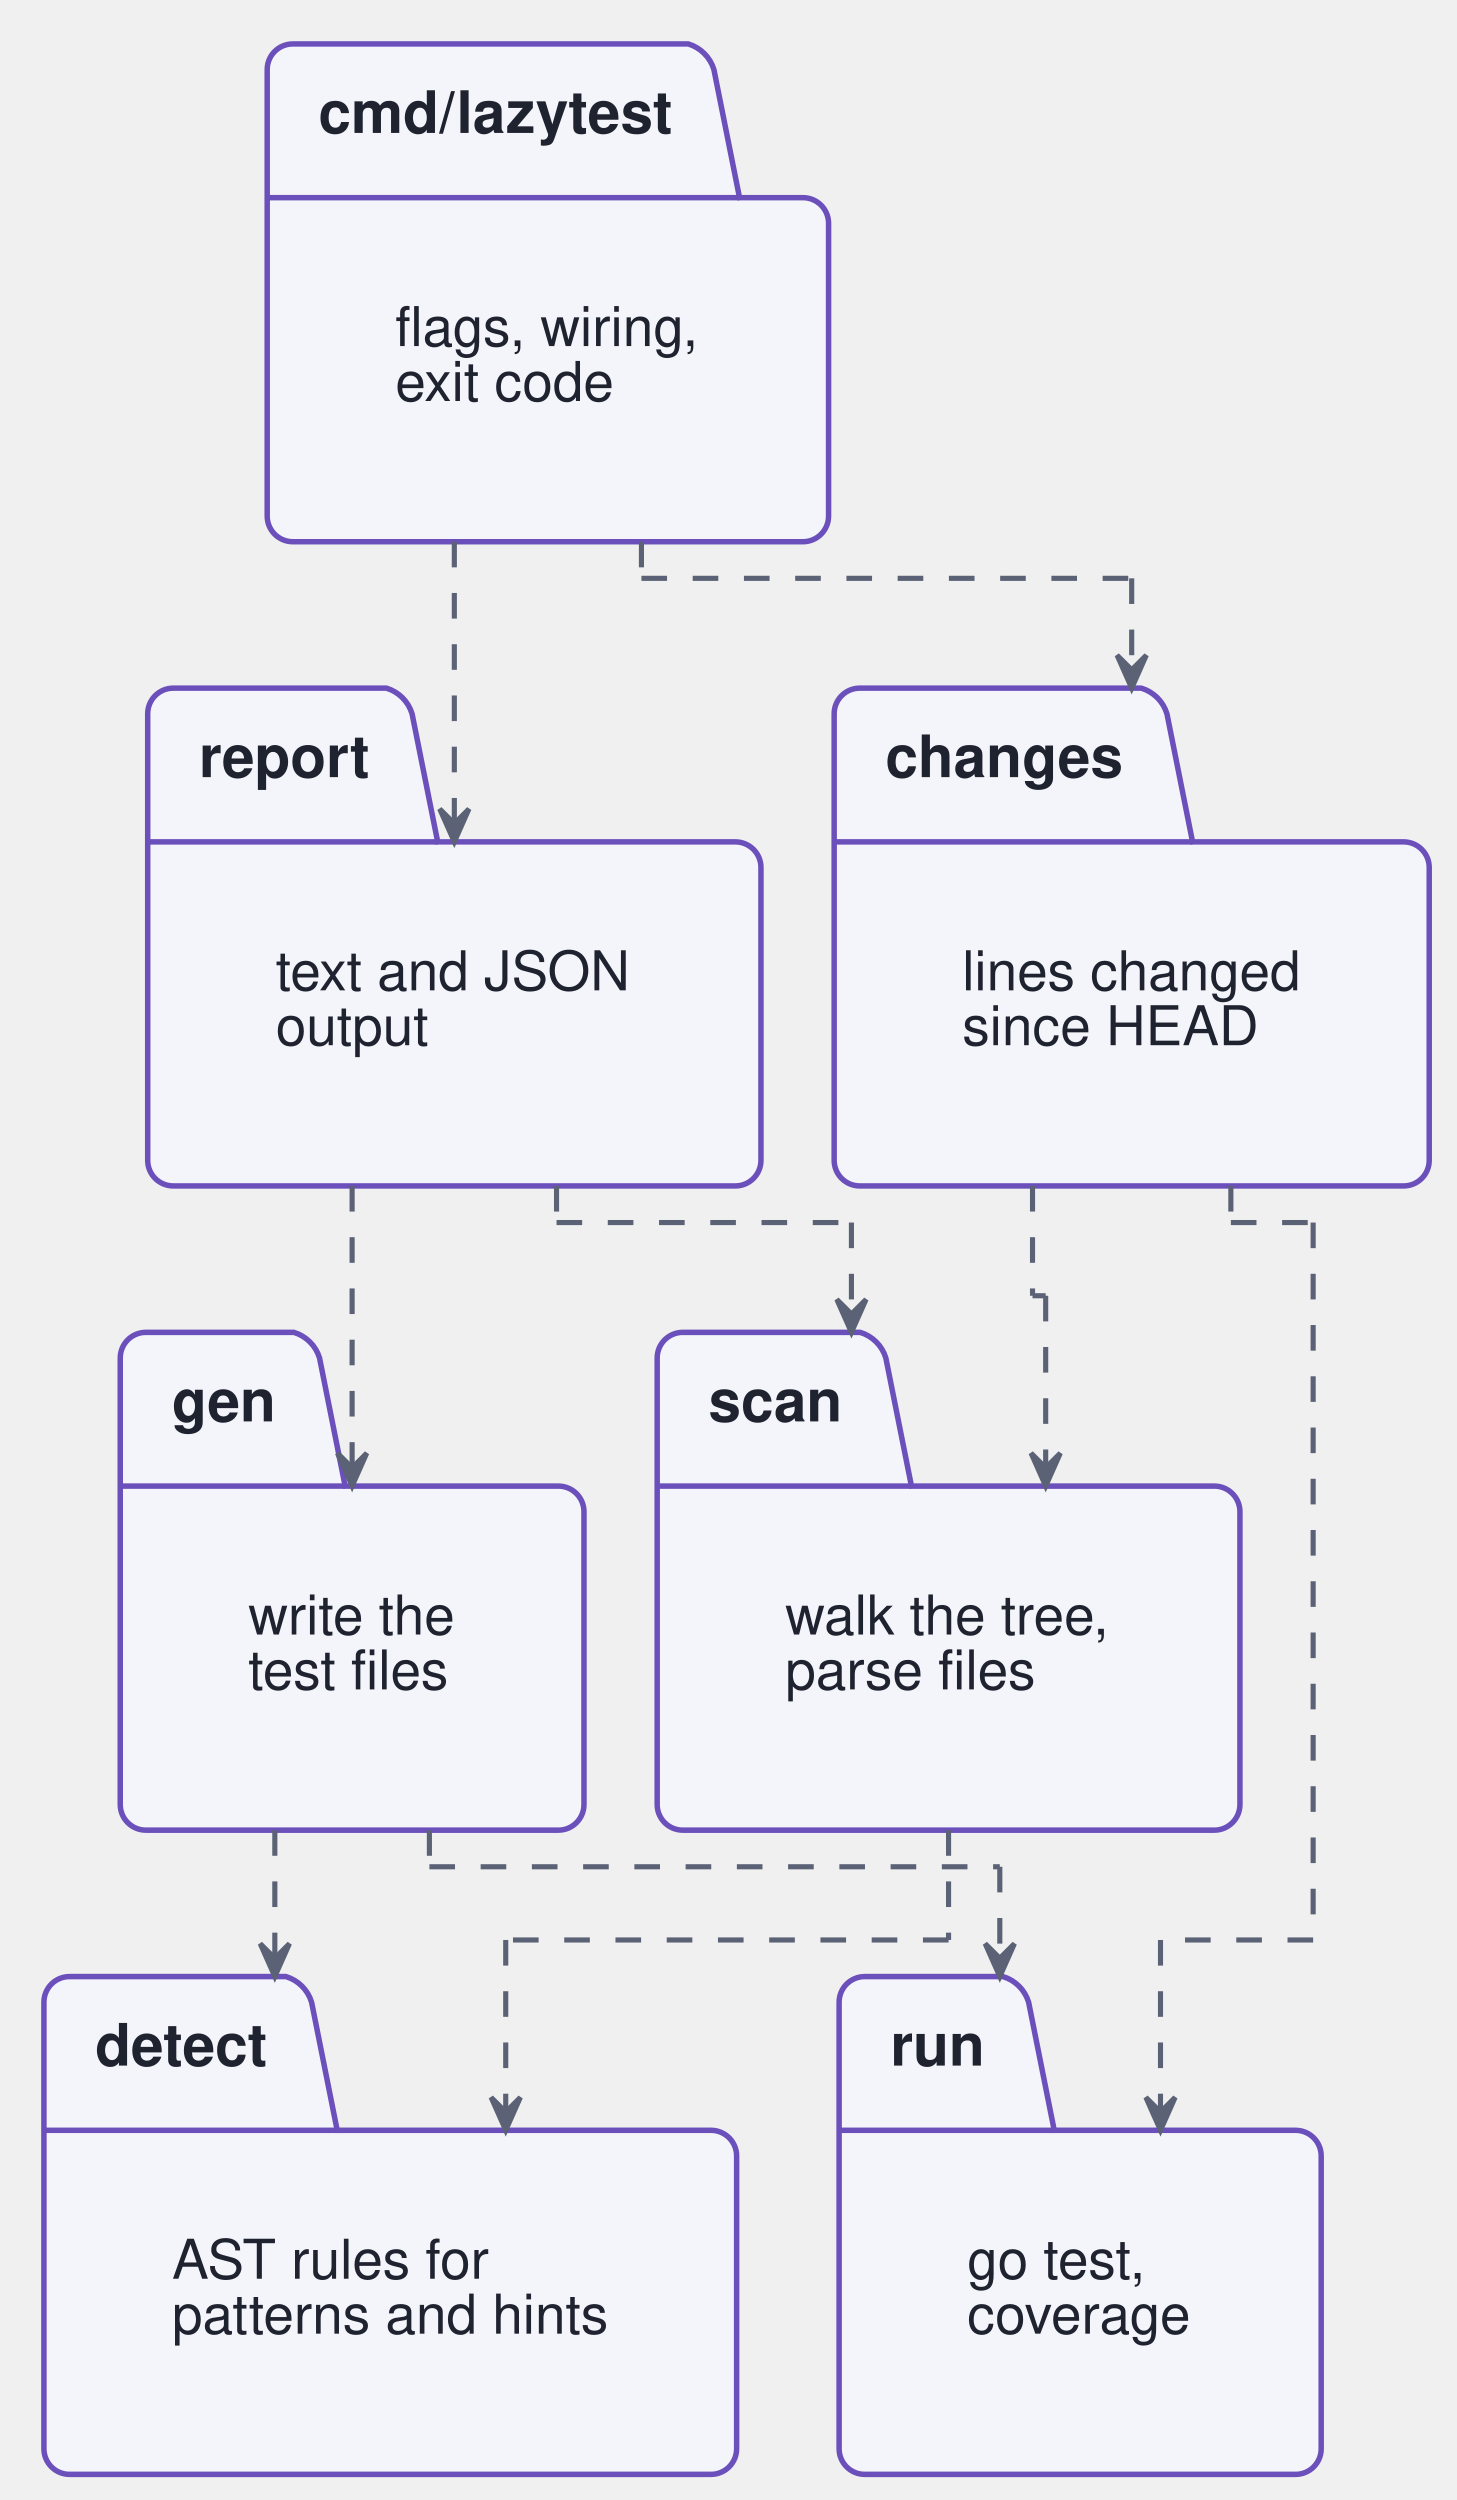
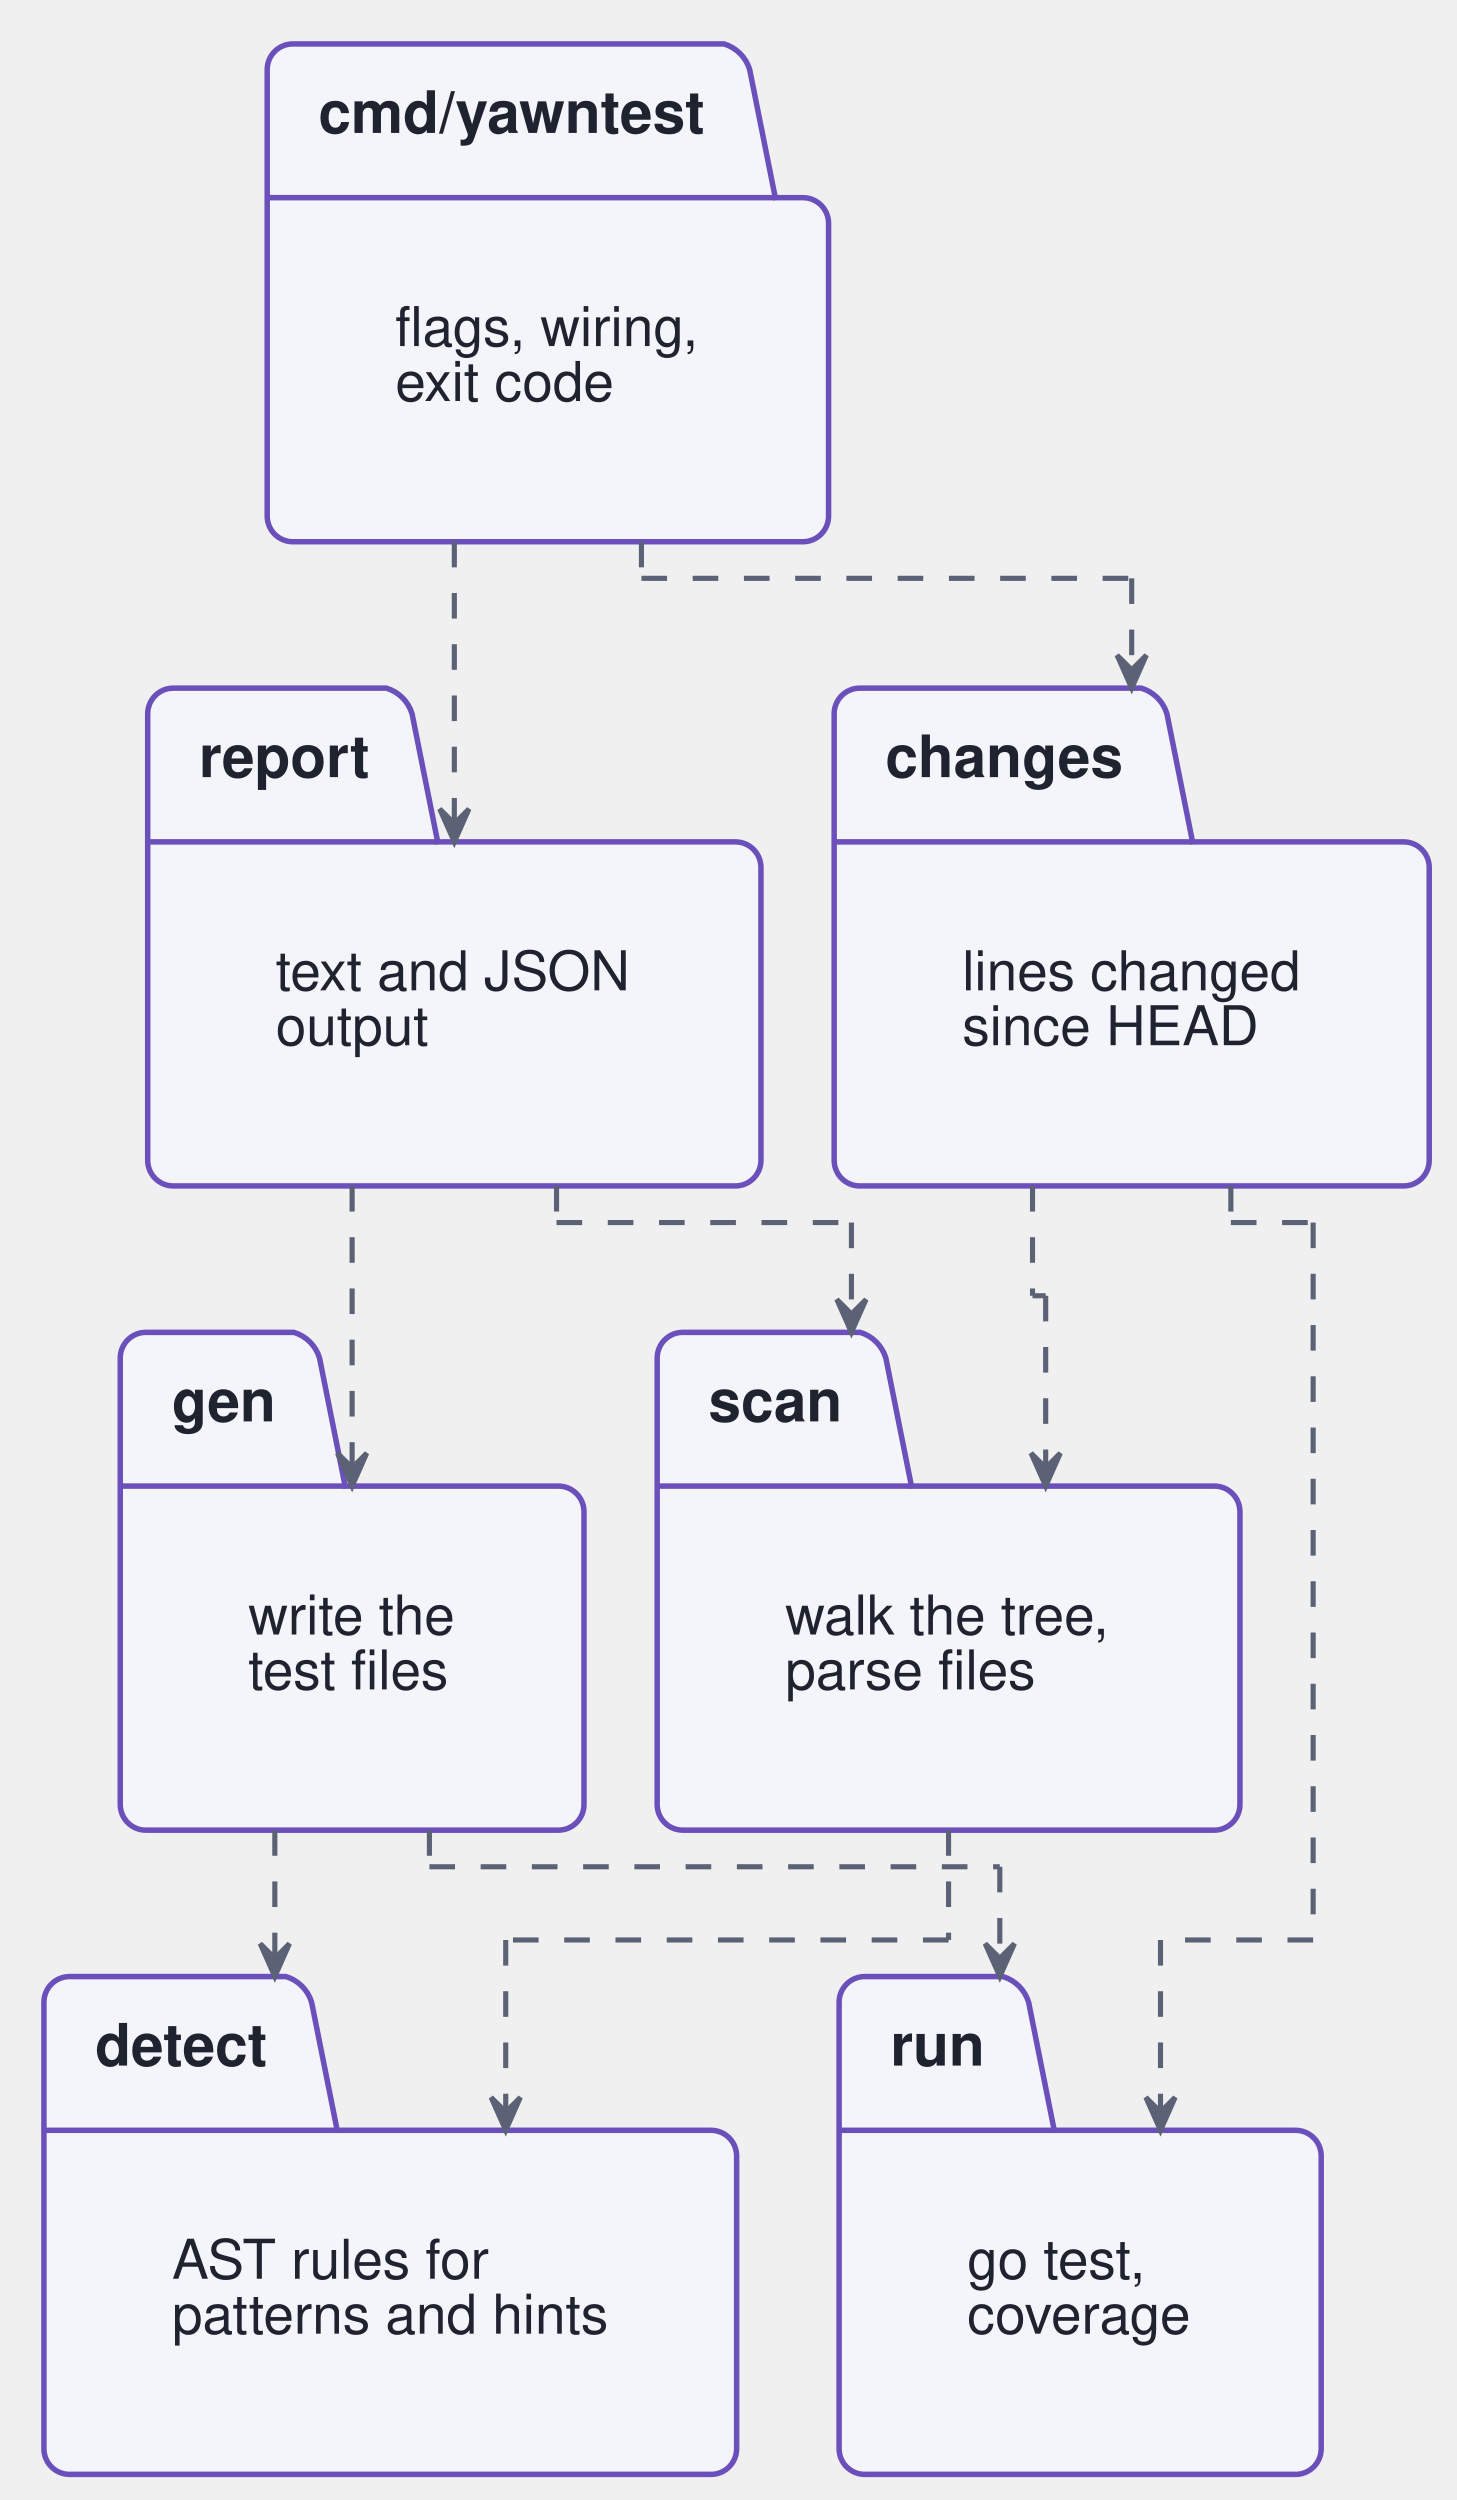
<svg xmlns="http://www.w3.org/2000/svg" contentStyleType="text/css" height="683px" preserveAspectRatio="none" style="width:398px;height:683px;background:#FFFFFF;" version="1.1" viewBox="0 0 398 683" width="398px" zoomAndPan="magnify">
  <defs>
    <style>@media (prefers-color-scheme: dark){[fill="#FFFFFF"]{fill:#1B1C24}[style*="stroke:#FFFFFF"]{stroke:#1B1C24 !important}[fill="#1F2330"]{fill:#E6E6EB}[style*="stroke:#1F2330"]{stroke:#E6E6EB !important}[fill="#F4F5FA"]{fill:#2B2D3A}[style*="stroke:#F4F5FA"]{stroke:#2B2D3A !important}[fill="#5B6275"]{fill:#9AA0B5}[style*="stroke:#5B6275"]{stroke:#9AA0B5 !important}[fill="#6B4FBB"]{fill:#C9A7FF}[style*="stroke:#6B4FBB"]{stroke:#C9A7FF !important} svg{background:#1B1C24 !important}}</style>
  </defs>
  <g>
-     <path d="M79.999,12 L188.038,12 A10.5,10.5 0 0 1 195.038,19 L202.038,54 L219.364,54 A7,7 0 0 1 226.364,61 L226.364,141 A7,7 0 0 1 219.364,148 L79.999,148 A7,7 0 0 1 72.999,141 L72.999,19 A7,7 0 0 1 79.999,12 " fill="#F4F5FA" style="stroke:#6B4FBB;stroke-width:1.5;" />
-     <line style="stroke:#6B4FBB;stroke-width:1.5;" x1="72.999" x2="202.038" y1="54" y2="54" />
-     <text fill="#1F2330" font-family="Helvetica" font-size="16" font-weight="bold" lengthAdjust="spacing" textLength="96.039" x="86.999" y="36.32">cmd/lazytest</text>
+     <path d="M79.999,12 L197.812,12 A10.5,10.5 0 0 1 204.812,19 L211.812,54 L219.364,54 A7,7 0 0 1 226.364,61 L226.364,141 A7,7 0 0 1 219.364,148 L79.999,148 A7,7 0 0 1 72.999,141 L72.999,19 A7,7 0 0 1 79.999,12 " fill="#F4F5FA" style="stroke:#6B4FBB;stroke-width:1.5;" />
+     <line style="stroke:#6B4FBB;stroke-width:1.5;" x1="72.999" x2="211.812" y1="54" y2="54" />
+     <text fill="#1F2330" font-family="Helvetica" font-size="16" font-weight="bold" lengthAdjust="spacing" textLength="105.812" x="86.999" y="36.32">cmd/yawntest</text>
    <path d="M47.349,188 L105.575,188 A10.5,10.5 0 0 1 112.575,195 L119.575,230 L200.893,230 A7,7 0 0 1 207.893,237 L207.893,317 A7,7 0 0 1 200.893,324 L47.349,324 A7,7 0 0 1 40.349,317 L40.349,195 A7,7 0 0 1 47.349,188 " fill="#F4F5FA" style="stroke:#6B4FBB;stroke-width:1.5;" />
    <line style="stroke:#6B4FBB;stroke-width:1.5;" x1="40.349" x2="119.575" y1="230" y2="230" />
    <text fill="#1F2330" font-family="Helvetica" font-size="16" font-weight="bold" lengthAdjust="spacing" textLength="46.227" x="54.349" y="212.32">report</text>
    <path d="M234.893,188 L311.807,188 A10.5,10.5 0 0 1 318.807,195 L325.807,230 L383.464,230 A7,7 0 0 1 390.464,237 L390.464,317 A7,7 0 0 1 383.464,324 L234.893,324 A7,7 0 0 1 227.893,317 L227.893,195 A7,7 0 0 1 234.893,188 " fill="#F4F5FA" style="stroke:#6B4FBB;stroke-width:1.5;" />
    <line style="stroke:#6B4FBB;stroke-width:1.5;" x1="227.893" x2="325.807" y1="230" y2="230" />
    <text fill="#1F2330" font-family="Helvetica" font-size="16" font-weight="bold" lengthAdjust="spacing" textLength="64.914" x="241.893" y="212.32">changes</text>
    <path d="M186.542,364 L235.01,364 A10.5,10.5 0 0 1 242.01,371 L249.01,406 L331.75,406 A7,7 0 0 1 338.75,413 L338.75,493 A7,7 0 0 1 331.75,500 L186.542,500 A7,7 0 0 1 179.542,493 L179.542,371 A7,7 0 0 1 186.542,364 " fill="#F4F5FA" style="stroke:#6B4FBB;stroke-width:1.5;" />
    <line style="stroke:#6B4FBB;stroke-width:1.5;" x1="179.542" x2="249.01" y1="406" y2="406" />
    <text fill="#1F2330" font-family="Helvetica" font-size="16" font-weight="bold" lengthAdjust="spacing" textLength="36.469" x="193.542" y="388.32">scan</text>
    <path d="M39.852,364 L80.297,364 A10.5,10.5 0 0 1 87.297,371 L94.297,406 L152.542,406 A7,7 0 0 1 159.542,413 L159.542,493 A7,7 0 0 1 152.542,500 L39.852,500 A7,7 0 0 1 32.852,493 L32.852,371 A7,7 0 0 1 39.852,364 " fill="#F4F5FA" style="stroke:#6B4FBB;stroke-width:1.5;" />
    <line style="stroke:#6B4FBB;stroke-width:1.5;" x1="32.852" x2="94.297" y1="406" y2="406" />
    <text fill="#1F2330" font-family="Helvetica" font-size="16" font-weight="bold" lengthAdjust="spacing" textLength="28.445" x="46.852" y="388.32">gen</text>
    <path d="M19,540 L78.125,540 A10.5,10.5 0 0 1 85.125,547 L92.125,582 L194.246,582 A7,7 0 0 1 201.246,589 L201.246,669 A7,7 0 0 1 194.246,676 L19,676 A7,7 0 0 1 12,669 L12,547 A7,7 0 0 1 19,540 " fill="#F4F5FA" style="stroke:#6B4FBB;stroke-width:1.5;" />
    <line style="stroke:#6B4FBB;stroke-width:1.5;" x1="12" x2="92.125" y1="582" y2="582" />
    <text fill="#1F2330" font-family="Helvetica" font-size="16" font-weight="bold" lengthAdjust="spacing" textLength="47.125" x="26" y="564.32">detect</text>
    <path d="M236.244,540 L274.017,540 A10.5,10.5 0 0 1 281.017,547 L288.017,582 L353.95,582 A7,7 0 0 1 360.95,589 L360.95,669 A7,7 0 0 1 353.95,676 L236.244,676 A7,7 0 0 1 229.244,669 L229.244,547 A7,7 0 0 1 236.244,540 " fill="#F4F5FA" style="stroke:#6B4FBB;stroke-width:1.5;" />
    <line style="stroke:#6B4FBB;stroke-width:1.5;" x1="229.244" x2="288.017" y1="582" y2="582" />
    <text fill="#1F2330" font-family="Helvetica" font-size="16" font-weight="bold" lengthAdjust="spacing" textLength="25.773" x="243.244" y="564.32">run</text>
    <g id="elem_cmdText">
      <text fill="#1F2330" font-family="Helvetica" font-size="15" lengthAdjust="spacing" textLength="83.364" x="107.999" y="94.55">flags, wiring,</text>
      <text fill="#1F2330" font-family="Helvetica" font-size="15" lengthAdjust="spacing" textLength="60.037" x="107.999" y="109.55">exit code</text>
    </g>
    <g id="elem_reportText">
      <text fill="#1F2330" font-family="Helvetica" font-size="15" lengthAdjust="spacing" textLength="97.544" x="75.349" y="270.55">text and JSON</text>
      <text fill="#1F2330" font-family="Helvetica" font-size="15" lengthAdjust="spacing" textLength="41.704" x="75.349" y="285.55">output</text>
    </g>
    <g id="elem_changesText">
      <text fill="#1F2330" font-family="Helvetica" font-size="15" lengthAdjust="spacing" textLength="92.571" x="262.893" y="270.55">lines changed</text>
      <text fill="#1F2330" font-family="Helvetica" font-size="15" lengthAdjust="spacing" textLength="80.859" x="262.893" y="285.55">since HEAD</text>
    </g>
    <g id="elem_scanText">
      <text fill="#1F2330" font-family="Helvetica" font-size="15" lengthAdjust="spacing" textLength="89.209" x="214.542" y="446.55">walk the tree,</text>
      <text fill="#1F2330" font-family="Helvetica" font-size="15" lengthAdjust="spacing" textLength="68.364" x="214.542" y="461.55">parse files</text>
    </g>
    <g id="elem_genText">
      <text fill="#1F2330" font-family="Helvetica" font-size="15" lengthAdjust="spacing" textLength="56.69" x="67.852" y="446.55">write the</text>
      <text fill="#1F2330" font-family="Helvetica" font-size="15" lengthAdjust="spacing" textLength="55.02" x="67.852" y="461.55">test files</text>
    </g>
    <g id="elem_detectText">
      <text fill="#1F2330" font-family="Helvetica" font-size="15" lengthAdjust="spacing" textLength="87.524" x="47" y="622.55">AST rules for</text>
      <text fill="#1F2330" font-family="Helvetica" font-size="15" lengthAdjust="spacing" textLength="119.246" x="47" y="637.55">patterns and hints</text>
    </g>
    <g id="elem_runText">
      <text fill="#1F2330" font-family="Helvetica" font-size="15" lengthAdjust="spacing" textLength="49.197" x="264.244" y="622.55">go test,</text>
      <text fill="#1F2330" font-family="Helvetica" font-size="15" lengthAdjust="spacing" textLength="61.706" x="264.244" y="637.55">coverage</text>
    </g>
    <line style="stroke:#5B6275;stroke-width:1.4;stroke-dasharray:7.0,7.0;" x1="124.121" x2="124.121" y1="148" y2="230" />
    <polygon fill="#5B6275" points="124.121,230,128.121,221,124.121,225,120.121,221,124.121,230" style="stroke:#5B6275;stroke-width:1.4;" />
    <line style="stroke:#5B6275;stroke-width:1.4;stroke-dasharray:7.0,7.0;" x1="175.242" x2="175.242" y1="148" y2="158" />
    <line style="stroke:#5B6275;stroke-width:1.4;stroke-dasharray:7.0,7.0;" x1="175.242" x2="309.178" y1="158" y2="158" />
    <line style="stroke:#5B6275;stroke-width:1.4;stroke-dasharray:7.0,7.0;" x1="309.178" x2="309.178" y1="158" y2="188" />
    <polygon fill="#5B6275" points="309.178,188,313.178,179,309.178,183,305.178,179,309.178,188" style="stroke:#5B6275;stroke-width:1.4;" />
    <line style="stroke:#5B6275;stroke-width:1.4;stroke-dasharray:7.0,7.0;" x1="96.197" x2="96.197" y1="324" y2="406" />
    <polygon fill="#5B6275" points="96.197,406,100.197,397,96.197,401,92.197,397,96.197,406" style="stroke:#5B6275;stroke-width:1.4;" />
    <line style="stroke:#5B6275;stroke-width:1.4;stroke-dasharray:7.0,7.0;" x1="152.045" x2="152.045" y1="324" y2="334" />
    <line style="stroke:#5B6275;stroke-width:1.4;stroke-dasharray:7.0,7.0;" x1="152.045" x2="232.611" y1="334" y2="334" />
    <line style="stroke:#5B6275;stroke-width:1.4;stroke-dasharray:7.0,7.0;" x1="232.611" x2="232.611" y1="334" y2="364" />
    <polygon fill="#5B6275" points="232.611,364,236.611,355,232.611,359,228.611,355,232.611,364" style="stroke:#5B6275;stroke-width:1.4;" />
    <line style="stroke:#5B6275;stroke-width:1.4;stroke-dasharray:7.0,7.0;" x1="282.083" x2="282.083" y1="324" y2="354" />
    <line style="stroke:#5B6275;stroke-width:1.4;stroke-dasharray:7.0,7.0;" x1="282.083" x2="285.681" y1="354" y2="354" />
    <line style="stroke:#5B6275;stroke-width:1.4;stroke-dasharray:7.0,7.0;" x1="285.681" x2="285.681" y1="354" y2="406" />
    <polygon fill="#5B6275" points="285.681,406,289.681,397,285.681,401,281.681,397,285.681,406" style="stroke:#5B6275;stroke-width:1.4;" />
    <line style="stroke:#5B6275;stroke-width:1.4;stroke-dasharray:7.0,7.0;" x1="336.273" x2="336.273" y1="324" y2="334" />
    <line style="stroke:#5B6275;stroke-width:1.4;stroke-dasharray:7.0,7.0;" x1="336.273" x2="358.75" y1="334" y2="334" />
    <line style="stroke:#5B6275;stroke-width:1.4;stroke-dasharray:7.0,7.0;" x1="358.75" x2="358.75" y1="334" y2="530" />
    <line style="stroke:#5B6275;stroke-width:1.4;stroke-dasharray:7.0,7.0;" x1="358.75" x2="317.048" y1="530" y2="530" />
    <line style="stroke:#5B6275;stroke-width:1.4;stroke-dasharray:7.0,7.0;" x1="317.048" x2="317.048" y1="530" y2="582" />
    <polygon fill="#5B6275" points="317.048,582,321.048,573,317.048,577,313.048,573,317.048,582" style="stroke:#5B6275;stroke-width:1.4;" />
    <line style="stroke:#5B6275;stroke-width:1.4;stroke-dasharray:7.0,7.0;" x1="75.082" x2="75.082" y1="500" y2="540" />
    <polygon fill="#5B6275" points="75.082,540,79.082,531,75.082,535,71.082,531,75.082,540" style="stroke:#5B6275;stroke-width:1.4;" />
    <line style="stroke:#5B6275;stroke-width:1.4;stroke-dasharray:7.0,7.0;" x1="117.312" x2="117.312" y1="500" y2="510" />
    <line style="stroke:#5B6275;stroke-width:1.4;stroke-dasharray:7.0,7.0;" x1="117.312" x2="273.146" y1="510" y2="510" />
    <line style="stroke:#5B6275;stroke-width:1.4;stroke-dasharray:7.0,7.0;" x1="273.146" x2="273.146" y1="510" y2="540" />
    <polygon fill="#5B6275" points="273.146,540,277.146,531,273.146,535,269.146,531,273.146,540" style="stroke:#5B6275;stroke-width:1.4;" />
    <line style="stroke:#5B6275;stroke-width:1.4;stroke-dasharray:7.0,7.0;" x1="259.146" x2="259.146" y1="500" y2="530" />
    <line style="stroke:#5B6275;stroke-width:1.4;stroke-dasharray:7.0,7.0;" x1="259.146" x2="138.164" y1="530" y2="530" />
    <line style="stroke:#5B6275;stroke-width:1.4;stroke-dasharray:7.0,7.0;" x1="138.164" x2="138.164" y1="530" y2="582" />
    <polygon fill="#5B6275" points="138.164,582,142.164,573,138.164,577,134.164,573,138.164,582" style="stroke:#5B6275;stroke-width:1.4;" />
  </g>
</svg>
